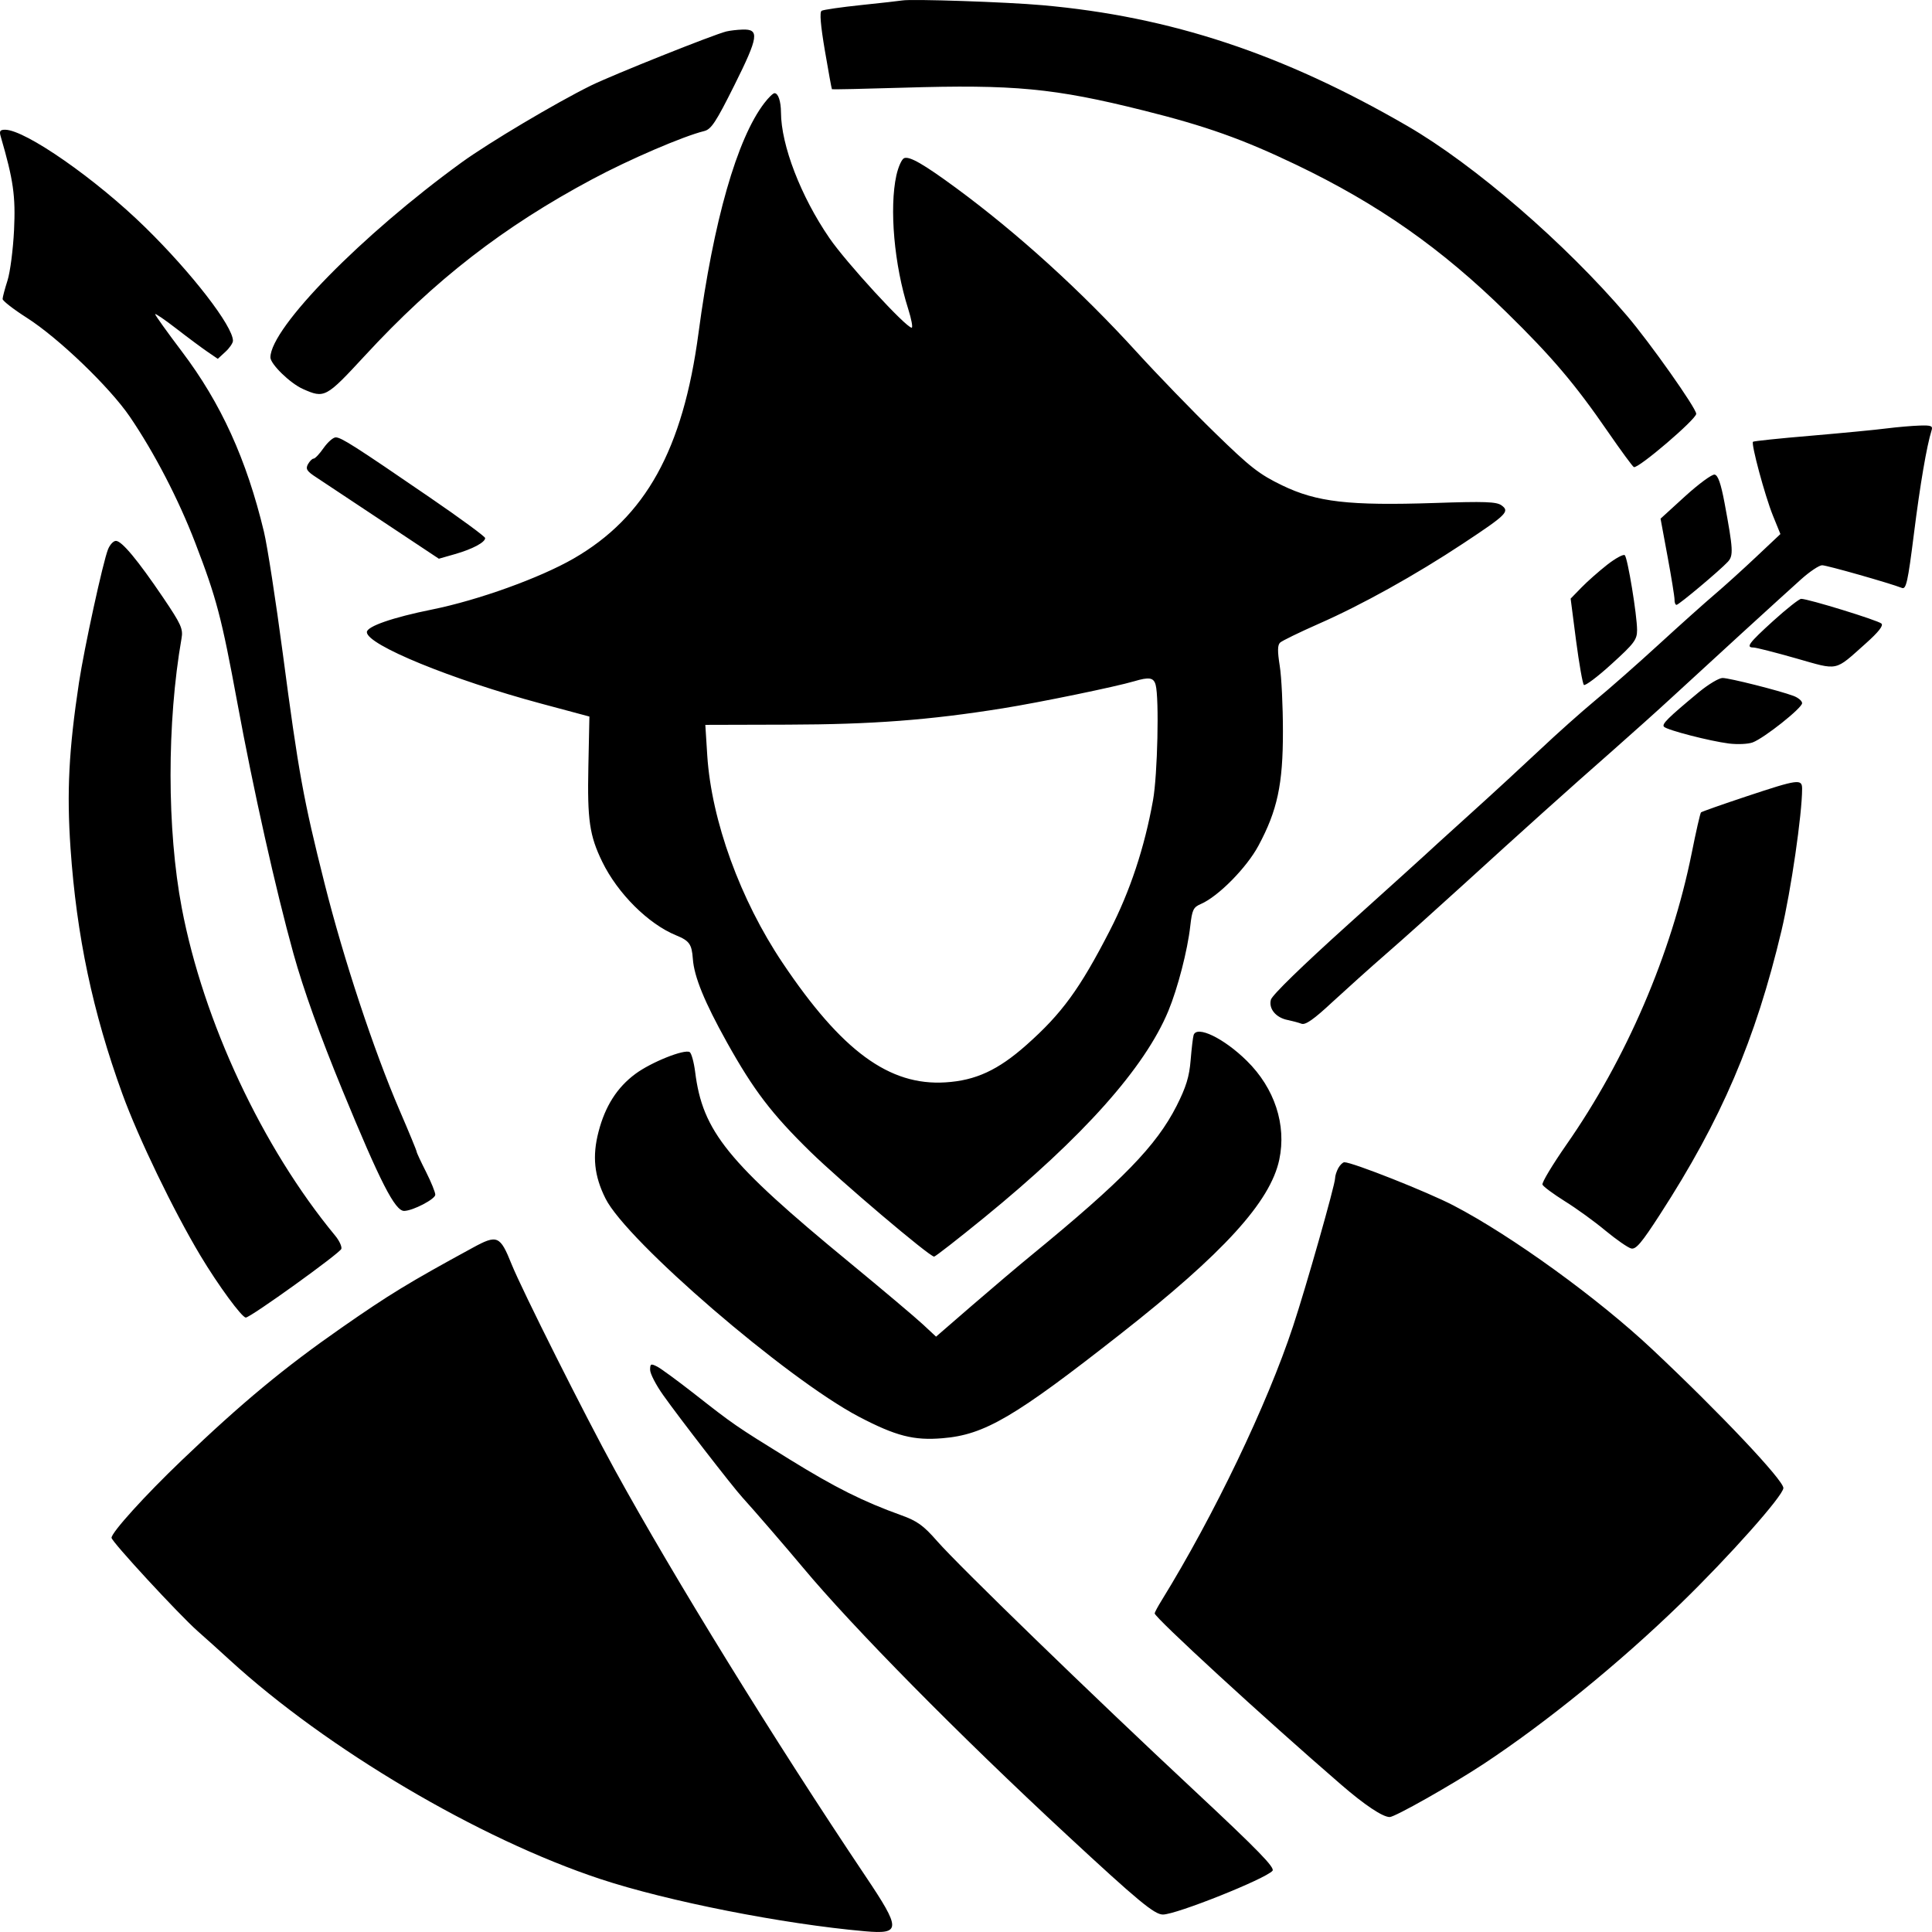
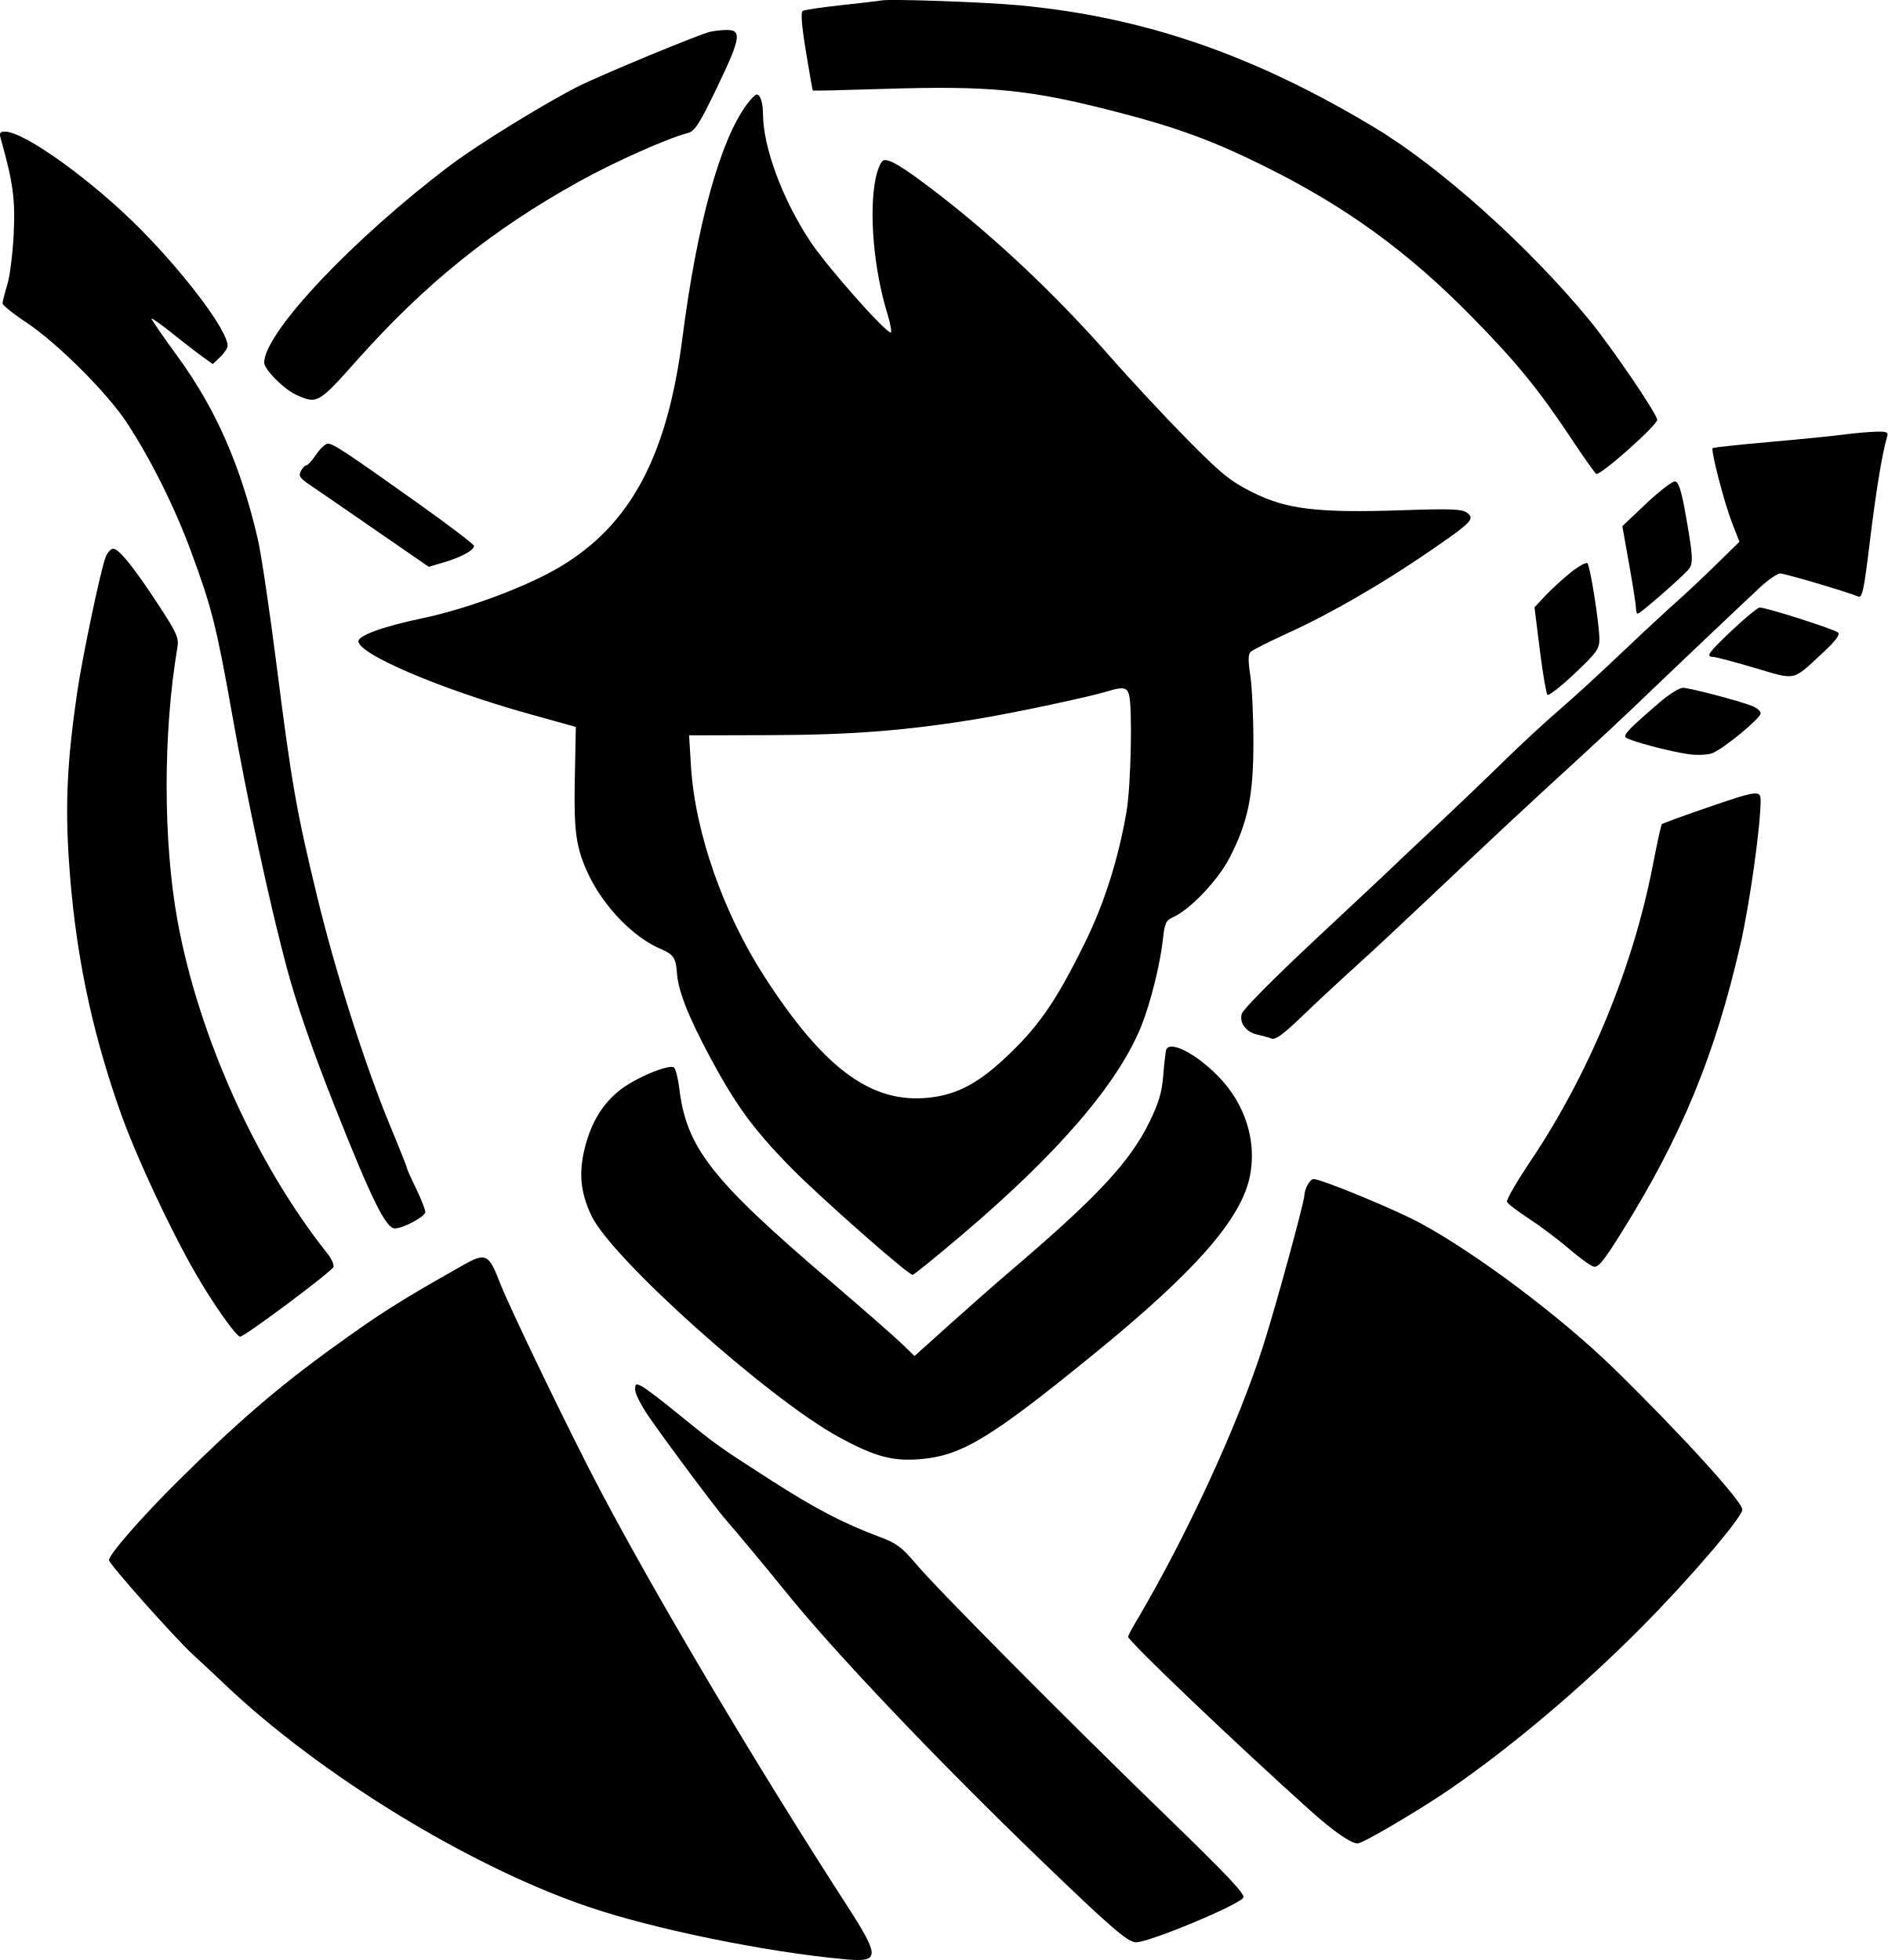
- <svg xmlns="http://www.w3.org/2000/svg" width="26" height="26" viewBox="0 0 26 26" fill="none">
-   <path fill-rule="evenodd" clip-rule="evenodd" d="M12.143 0.006C12.108 0.012 11.86 0.04 11.59 0.068C11.321 0.096 11.081 0.131 11.057 0.145C11.028 0.163 11.043 0.34 11.101 0.682C11.149 0.963 11.191 1.196 11.196 1.201C11.2 1.205 11.634 1.196 12.16 1.18C13.644 1.135 14.187 1.186 15.39 1.487C16.229 1.696 16.727 1.874 17.443 2.217C18.55 2.748 19.398 3.343 20.273 4.202C20.885 4.801 21.197 5.169 21.639 5.811C21.815 6.066 21.972 6.28 21.988 6.286C22.047 6.309 22.827 5.642 22.827 5.569C22.827 5.493 22.204 4.611 21.895 4.249C21.064 3.274 19.843 2.219 18.939 1.695C17.262 0.723 15.752 0.223 14.028 0.07C13.553 0.027 12.265 -0.016 12.143 0.006ZM9.776 0.423C9.603 0.465 8.247 1.007 7.953 1.151C7.477 1.386 6.579 1.92 6.212 2.186C4.87 3.16 3.646 4.407 3.639 4.808C3.637 4.898 3.905 5.159 4.077 5.235C4.367 5.364 4.386 5.354 4.909 4.788C5.852 3.766 6.777 3.049 7.974 2.41C8.471 2.144 9.195 1.833 9.476 1.764C9.571 1.741 9.634 1.646 9.884 1.145C10.208 0.495 10.224 0.39 9.993 0.398C9.92 0.4 9.822 0.412 9.776 0.423ZM10.286 1.387C9.918 1.866 9.601 2.975 9.4 4.483C9.191 6.051 8.688 6.959 7.717 7.518C7.263 7.779 6.435 8.077 5.817 8.202C5.285 8.309 4.937 8.43 4.937 8.507C4.937 8.678 6.08 9.146 7.283 9.469L7.932 9.643L7.918 10.316C7.903 11.034 7.933 11.245 8.105 11.598C8.312 12.023 8.724 12.434 9.098 12.587C9.277 12.66 9.31 12.706 9.324 12.904C9.341 13.143 9.479 13.482 9.783 14.028C10.143 14.673 10.384 14.989 10.905 15.499C11.307 15.892 12.508 16.911 12.571 16.911C12.587 16.911 12.889 16.676 13.241 16.389C14.575 15.301 15.405 14.371 15.723 13.605C15.849 13.301 15.982 12.788 16.018 12.463C16.043 12.243 16.059 12.209 16.162 12.165C16.395 12.064 16.776 11.678 16.935 11.382C17.19 10.908 17.266 10.555 17.265 9.841C17.265 9.503 17.246 9.106 17.222 8.96C17.191 8.764 17.192 8.681 17.227 8.648C17.254 8.623 17.486 8.51 17.744 8.396C18.321 8.143 19.046 7.74 19.69 7.314C20.278 6.925 20.32 6.883 20.207 6.801C20.139 6.752 19.986 6.746 19.308 6.769C18.153 6.807 17.72 6.757 17.255 6.532C16.945 6.382 16.827 6.29 16.35 5.825C16.049 5.532 15.575 5.042 15.298 4.738C14.544 3.91 13.695 3.14 12.867 2.53C12.43 2.209 12.241 2.1 12.168 2.128C12.136 2.14 12.089 2.244 12.063 2.36C11.966 2.802 12.034 3.567 12.222 4.157C12.266 4.296 12.287 4.41 12.269 4.41C12.193 4.41 11.388 3.534 11.162 3.204C10.778 2.645 10.512 1.956 10.51 1.513C10.509 1.362 10.473 1.254 10.423 1.254C10.403 1.254 10.342 1.314 10.286 1.387ZM0.01 1.838C0.181 2.425 0.211 2.639 0.189 3.098C0.176 3.358 0.137 3.662 0.101 3.775C0.065 3.887 0.035 4 0.035 4.024C0.035 4.048 0.181 4.162 0.36 4.276C0.787 4.548 1.476 5.21 1.748 5.609C2.076 6.091 2.402 6.718 2.627 7.304C2.914 8.05 2.981 8.305 3.193 9.452C3.409 10.627 3.712 11.979 3.949 12.833C4.085 13.321 4.302 13.926 4.611 14.678C5.118 15.91 5.316 16.297 5.439 16.296C5.557 16.294 5.858 16.137 5.858 16.078C5.858 16.045 5.802 15.907 5.733 15.77C5.664 15.634 5.607 15.512 5.607 15.499C5.607 15.486 5.503 15.233 5.375 14.937C5.03 14.135 4.624 12.908 4.368 11.89C4.083 10.759 4.017 10.396 3.806 8.796C3.712 8.086 3.598 7.348 3.552 7.156C3.318 6.182 2.974 5.426 2.448 4.731C2.25 4.469 2.088 4.243 2.088 4.228C2.088 4.214 2.215 4.3 2.37 4.42C2.526 4.541 2.716 4.682 2.792 4.734L2.931 4.829L3.033 4.735C3.089 4.684 3.135 4.616 3.135 4.586C3.135 4.39 2.581 3.673 1.957 3.062C1.293 2.41 0.339 1.746 0.069 1.746C-0 1.746 -0.012 1.764 0.01 1.838ZM25.393 5.765C25.249 5.784 24.789 5.828 24.369 5.864C23.95 5.899 23.6 5.936 23.591 5.945C23.563 5.972 23.751 6.67 23.858 6.936L23.96 7.187L23.634 7.494C23.455 7.663 23.205 7.889 23.078 7.997C22.952 8.104 22.612 8.408 22.324 8.672C22.036 8.936 21.65 9.276 21.465 9.428C21.281 9.581 20.951 9.875 20.732 10.082C20.513 10.288 20.08 10.688 19.768 10.969C19.457 11.25 19.193 11.49 19.182 11.502C19.17 11.514 18.704 11.936 18.145 12.439C17.529 12.994 17.118 13.393 17.103 13.454C17.071 13.576 17.171 13.696 17.33 13.727C17.392 13.74 17.476 13.762 17.515 13.777C17.568 13.797 17.681 13.718 17.934 13.482C18.125 13.306 18.451 13.013 18.658 12.833C18.866 12.653 19.328 12.238 19.687 11.911C20.473 11.194 21.099 10.631 21.717 10.088C21.97 9.865 22.319 9.552 22.492 9.392C22.95 8.969 23.987 8.021 24.235 7.799C24.353 7.693 24.481 7.607 24.521 7.607C24.585 7.607 25.425 7.846 25.595 7.912C25.652 7.935 25.675 7.833 25.756 7.189C25.84 6.519 25.929 6 25.994 5.793C26.014 5.732 25.99 5.722 25.836 5.727C25.736 5.73 25.537 5.747 25.393 5.765ZM4.355 6.029C4.3 6.108 4.24 6.172 4.22 6.172C4.201 6.172 4.167 6.207 4.144 6.248C4.11 6.311 4.129 6.342 4.258 6.425C4.343 6.481 4.749 6.75 5.159 7.023L5.906 7.519L6.123 7.457C6.357 7.39 6.529 7.299 6.529 7.241C6.529 7.221 6.194 6.975 5.785 6.695C4.774 6.002 4.592 5.886 4.518 5.886C4.483 5.886 4.41 5.951 4.355 6.029ZM22.679 6.677L22.347 6.98L22.441 7.488C22.493 7.768 22.535 8.029 22.535 8.068C22.534 8.108 22.546 8.14 22.562 8.14C22.593 8.14 23.146 7.676 23.253 7.56C23.329 7.477 23.325 7.396 23.208 6.767C23.159 6.507 23.12 6.395 23.075 6.387C23.04 6.38 22.862 6.511 22.679 6.677ZM1.454 7.392C1.386 7.561 1.134 8.719 1.063 9.185C0.926 10.09 0.897 10.657 0.949 11.415C1.031 12.597 1.247 13.619 1.646 14.719C1.863 15.316 2.335 16.293 2.698 16.899C2.936 17.296 3.255 17.731 3.308 17.731C3.371 17.731 4.582 16.86 4.594 16.806C4.602 16.773 4.564 16.693 4.51 16.628C3.529 15.441 2.737 13.748 2.446 12.218C2.246 11.163 2.245 9.724 2.443 8.591C2.466 8.464 2.438 8.401 2.196 8.043C1.854 7.538 1.639 7.279 1.56 7.279C1.526 7.279 1.479 7.33 1.454 7.392ZM21.629 7.6C21.516 7.689 21.359 7.827 21.28 7.909L21.137 8.056L21.21 8.621C21.251 8.931 21.298 9.199 21.315 9.217C21.331 9.234 21.5 9.108 21.688 8.936C21.993 8.659 22.031 8.609 22.031 8.479C22.031 8.28 21.905 7.512 21.866 7.472C21.849 7.454 21.742 7.512 21.629 7.6ZM23.863 8.356C23.534 8.655 23.49 8.714 23.598 8.714C23.631 8.714 23.887 8.779 24.168 8.859C24.752 9.025 24.681 9.04 25.11 8.658C25.279 8.507 25.348 8.42 25.32 8.392C25.277 8.349 24.328 8.057 24.239 8.059C24.211 8.06 24.042 8.194 23.863 8.356ZM15.552 9.216C15.601 9.395 15.578 10.428 15.517 10.768C15.403 11.405 15.208 11.994 14.934 12.526C14.531 13.31 14.289 13.641 13.813 14.063C13.431 14.402 13.129 14.541 12.724 14.566C11.967 14.614 11.328 14.145 10.531 12.957C9.962 12.109 9.575 11.044 9.518 10.167L9.492 9.755L10.598 9.752C11.741 9.749 12.506 9.691 13.497 9.532C13.996 9.452 15.014 9.242 15.264 9.168C15.466 9.108 15.525 9.118 15.552 9.216ZM22.866 9.312C22.443 9.663 22.358 9.747 22.394 9.781C22.442 9.827 23.008 9.973 23.267 10.006C23.382 10.02 23.526 10.014 23.587 9.991C23.743 9.932 24.252 9.528 24.252 9.463C24.252 9.433 24.2 9.389 24.136 9.365C23.946 9.294 23.273 9.124 23.181 9.124C23.133 9.124 22.992 9.209 22.866 9.312ZM23.507 10.716C23.179 10.825 22.901 10.923 22.891 10.933C22.881 10.943 22.824 11.19 22.766 11.482C22.493 12.838 21.886 14.252 21.077 15.409C20.891 15.677 20.747 15.916 20.758 15.942C20.768 15.968 20.904 16.068 21.058 16.165C21.213 16.261 21.459 16.439 21.605 16.561C21.752 16.682 21.907 16.79 21.951 16.801C22.015 16.818 22.091 16.728 22.339 16.344C23.166 15.067 23.625 13.994 23.975 12.522C24.102 11.986 24.252 10.956 24.252 10.615C24.252 10.479 24.199 10.486 23.507 10.716ZM16.063 13.93C16.054 13.958 16.036 14.11 16.023 14.268C16.005 14.49 15.962 14.629 15.834 14.883C15.561 15.419 15.11 15.884 13.878 16.894C13.715 17.027 13.36 17.328 13.089 17.562L12.597 17.988L12.422 17.825C12.326 17.735 11.88 17.359 11.431 16.989C9.789 15.638 9.455 15.226 9.355 14.425C9.338 14.293 9.305 14.174 9.282 14.159C9.212 14.115 8.764 14.294 8.552 14.451C8.305 14.633 8.144 14.886 8.055 15.23C7.969 15.56 7.996 15.825 8.149 16.13C8.434 16.701 10.586 18.554 11.556 19.064C12.054 19.325 12.296 19.388 12.684 19.355C13.25 19.309 13.652 19.073 15.083 17.949C16.466 16.864 17.096 16.172 17.216 15.606C17.315 15.138 17.154 14.645 16.779 14.276C16.471 13.972 16.105 13.795 16.063 13.93ZM18.01 15.72C17.986 15.764 17.967 15.825 17.967 15.857C17.967 15.944 17.576 17.321 17.401 17.849C17.054 18.901 16.337 20.395 15.633 21.537C15.582 21.619 15.54 21.698 15.539 21.712C15.535 21.764 17.008 23.118 18.047 24.016C18.367 24.293 18.608 24.453 18.702 24.453C18.772 24.453 19.534 24.022 19.957 23.744C20.805 23.185 21.794 22.381 22.618 21.58C23.273 20.944 23.999 20.127 24 20.025C24 19.919 23.148 19.016 22.237 18.16C21.506 17.472 20.338 16.627 19.559 16.222C19.212 16.041 18.201 15.641 18.092 15.641C18.071 15.641 18.034 15.677 18.01 15.72ZM6.361 16.792C5.493 17.265 5.243 17.418 4.595 17.869C3.823 18.407 3.258 18.875 2.447 19.651C1.953 20.123 1.501 20.622 1.501 20.695C1.501 20.746 2.408 21.728 2.66 21.951C2.772 22.049 2.966 22.225 3.093 22.341C4.401 23.538 6.444 24.746 8.079 25.287C8.986 25.587 10.539 25.893 11.64 25.99C12.127 26.033 12.127 25.963 11.649 25.251C10.419 23.417 9.071 21.232 8.274 19.781C7.875 19.055 7.025 17.361 6.885 17.014C6.73 16.627 6.692 16.611 6.361 16.792ZM8.749 18.435C8.749 18.486 8.828 18.639 8.925 18.775C9.134 19.071 9.857 20.005 9.989 20.15C10.137 20.312 10.598 20.846 10.803 21.092C11.475 21.898 12.903 23.346 14.364 24.7C15.316 25.583 15.536 25.765 15.65 25.765C15.83 25.765 17.032 25.285 17.125 25.176C17.16 25.134 16.929 24.896 16.071 24.095C14.697 22.813 12.901 21.071 12.61 20.738C12.428 20.53 12.344 20.469 12.13 20.392C11.616 20.207 11.243 20.021 10.62 19.636C9.895 19.188 9.874 19.173 9.336 18.751C9.117 18.58 8.896 18.418 8.844 18.391C8.759 18.348 8.749 18.353 8.749 18.435Z" fill="black" />
+ <svg xmlns="http://www.w3.org/2000/svg" width="26" height="27" viewBox="0 0 26 27" fill="none">
+   <path fill-rule="evenodd" clip-rule="evenodd" d="M12.143 0.006C12.108 0.013 11.86 0.042 11.59 0.071C11.321 0.1 11.081 0.136 11.057 0.151C11.028 0.169 11.043 0.353 11.101 0.708C11.149 1 11.191 1.242 11.196 1.247C11.2 1.252 11.634 1.242 12.16 1.225C13.644 1.178 14.187 1.232 15.39 1.544C16.229 1.761 16.727 1.946 17.443 2.303C18.55 2.854 19.398 3.472 20.273 4.363C20.885 4.986 21.197 5.368 21.639 6.035C21.815 6.3 21.972 6.522 21.988 6.528C22.047 6.552 22.827 5.859 22.827 5.783C22.827 5.705 22.204 4.789 21.895 4.412C21.064 3.4 19.843 2.304 18.939 1.76C17.262 0.751 15.752 0.232 14.028 0.072C13.553 0.028 12.265 -0.017 12.143 0.006ZM9.776 0.439C9.603 0.483 8.247 1.046 7.953 1.196C7.477 1.439 6.579 1.994 6.212 2.27C4.87 3.281 3.646 4.576 3.639 4.993C3.637 5.086 3.905 5.357 4.077 5.437C4.367 5.57 4.386 5.56 4.909 4.972C5.852 3.911 6.777 3.166 7.974 2.502C8.471 2.227 9.195 1.904 9.476 1.832C9.571 1.808 9.634 1.709 9.884 1.19C10.208 0.514 10.224 0.405 9.993 0.413C9.92 0.416 9.822 0.428 9.776 0.439ZM10.286 1.44C9.918 1.938 9.601 3.09 9.4 4.656C9.191 6.284 8.688 7.226 7.717 7.807C7.263 8.079 6.435 8.388 5.817 8.517C5.285 8.628 4.937 8.754 4.937 8.834C4.937 9.011 6.08 9.498 7.283 9.833L7.932 10.014L7.918 10.713C7.903 11.459 7.933 11.677 8.105 12.044C8.312 12.486 8.724 12.912 9.098 13.071C9.277 13.147 9.31 13.194 9.324 13.4C9.341 13.649 9.479 14 9.783 14.568C10.143 15.237 10.384 15.565 10.905 16.095C11.307 16.503 12.508 17.561 12.571 17.562C12.587 17.562 12.889 17.318 13.241 17.019C14.575 15.889 15.405 14.923 15.723 14.129C15.849 13.813 15.982 13.28 16.018 12.942C16.043 12.714 16.059 12.679 16.162 12.633C16.395 12.528 16.776 12.127 16.935 11.82C17.19 11.327 17.266 10.961 17.265 10.22C17.265 9.868 17.246 9.456 17.222 9.304C17.191 9.101 17.192 9.015 17.227 8.98C17.254 8.954 17.486 8.837 17.744 8.719C18.321 8.457 19.046 8.038 19.69 7.595C20.278 7.191 20.32 7.148 20.207 7.063C20.139 7.012 19.986 7.006 19.308 7.029C18.153 7.068 17.72 7.016 17.255 6.783C16.945 6.627 16.827 6.532 16.35 6.049C16.049 5.744 15.575 5.236 15.298 4.92C14.544 4.061 13.695 3.26 12.867 2.628C12.43 2.294 12.241 2.181 12.168 2.21C12.136 2.222 12.089 2.331 12.063 2.45C11.966 2.91 12.034 3.704 12.222 4.317C12.266 4.462 12.287 4.58 12.269 4.58C12.193 4.58 11.388 3.669 11.162 3.327C10.778 2.747 10.512 2.031 10.51 1.572C10.509 1.414 10.473 1.302 10.423 1.302C10.403 1.302 10.342 1.364 10.286 1.44ZM0.01 1.909C0.181 2.518 0.211 2.74 0.189 3.217C0.176 3.487 0.137 3.803 0.101 3.92C0.065 4.037 0.035 4.153 0.035 4.179C0.035 4.204 0.181 4.322 0.36 4.44C0.787 4.723 1.476 5.41 1.748 5.824C2.076 6.325 2.402 6.977 2.627 7.585C2.914 8.36 2.981 8.624 3.193 9.815C3.409 11.036 3.712 12.44 3.949 13.327C4.085 13.834 4.302 14.462 4.611 15.242C5.118 16.522 5.316 16.924 5.439 16.922C5.557 16.921 5.858 16.758 5.858 16.696C5.858 16.662 5.802 16.518 5.733 16.377C5.664 16.235 5.607 16.109 5.607 16.095C5.607 16.082 5.503 15.819 5.375 15.511C5.03 14.679 4.624 13.404 4.368 12.348C4.083 11.172 4.017 10.796 3.806 9.134C3.712 8.397 3.598 7.63 3.552 7.431C3.318 6.42 2.974 5.634 2.448 4.913C2.25 4.641 2.088 4.407 2.088 4.391C2.088 4.376 2.215 4.465 2.37 4.59C2.526 4.715 2.716 4.862 2.792 4.916L2.931 5.015L3.033 4.918C3.089 4.864 3.135 4.794 3.135 4.762C3.135 4.559 2.581 3.815 1.957 3.179C1.293 2.503 0.339 1.813 0.069 1.813C-0 1.813 -0.012 1.832 0.01 1.909ZM25.393 5.987C25.249 6.006 24.789 6.052 24.369 6.089C23.95 6.126 23.6 6.164 23.591 6.173C23.563 6.202 23.751 6.927 23.858 7.202L23.96 7.463L23.634 7.782C23.455 7.958 23.205 8.192 23.078 8.304C22.952 8.416 22.612 8.731 22.324 9.005C22.036 9.279 21.65 9.633 21.465 9.791C21.281 9.949 20.951 10.254 20.732 10.469C20.513 10.684 20.08 11.099 19.768 11.391C19.457 11.683 19.193 11.932 19.182 11.945C19.17 11.957 18.704 12.395 18.145 12.917C17.529 13.493 17.118 13.908 17.103 13.971C17.071 14.099 17.171 14.223 17.33 14.255C17.392 14.268 17.476 14.291 17.515 14.307C17.568 14.328 17.681 14.245 17.934 14.001C18.125 13.817 18.451 13.514 18.658 13.327C18.866 13.14 19.328 12.709 19.687 12.369C20.473 11.624 21.099 11.04 21.717 10.476C21.97 10.245 22.319 9.919 22.492 9.754C22.95 9.314 23.987 8.33 24.235 8.099C24.353 7.989 24.481 7.9 24.521 7.9C24.585 7.9 25.425 8.147 25.595 8.217C25.652 8.24 25.675 8.134 25.756 7.465C25.84 6.769 25.929 6.231 25.994 6.016C26.014 5.953 25.99 5.942 25.836 5.947C25.736 5.95 25.537 5.968 25.393 5.987ZM4.355 6.261C4.3 6.343 4.24 6.41 4.22 6.41C4.201 6.41 4.167 6.445 4.144 6.489C4.11 6.554 4.129 6.585 4.258 6.673C4.343 6.73 4.749 7.009 5.159 7.293L5.906 7.808L6.123 7.744C6.357 7.674 6.529 7.58 6.529 7.52C6.529 7.499 6.194 7.244 5.785 6.952C4.774 6.233 4.592 6.112 4.518 6.112C4.483 6.112 4.41 6.179 4.355 6.261ZM22.679 6.934L22.347 7.248L22.441 7.776C22.493 8.066 22.535 8.338 22.535 8.379C22.534 8.419 22.546 8.453 22.562 8.453C22.593 8.453 23.146 7.971 23.253 7.851C23.329 7.764 23.325 7.68 23.208 7.027C23.159 6.757 23.12 6.641 23.075 6.632C23.04 6.625 22.862 6.761 22.679 6.934ZM1.454 7.676C1.386 7.852 1.134 9.054 1.063 9.538C0.926 10.478 0.897 11.067 0.949 11.854C1.031 13.082 1.247 14.143 1.646 15.285C1.863 15.905 2.335 16.92 2.698 17.549C2.936 17.962 3.255 18.413 3.308 18.413C3.371 18.413 4.582 17.508 4.594 17.452C4.602 17.418 4.564 17.335 4.51 17.268C3.529 16.035 2.737 14.277 2.446 12.688C2.246 11.592 2.245 10.098 2.443 8.921C2.466 8.789 2.438 8.724 2.196 8.353C1.854 7.828 1.639 7.559 1.56 7.559C1.526 7.559 1.479 7.612 1.454 7.676ZM21.629 7.892C21.516 7.984 21.359 8.128 21.28 8.213L21.137 8.366L21.21 8.952C21.251 9.275 21.298 9.553 21.315 9.571C21.331 9.589 21.5 9.458 21.688 9.28C21.993 8.992 22.031 8.94 22.031 8.806C22.031 8.599 21.905 7.801 21.866 7.759C21.849 7.741 21.742 7.8 21.629 7.892ZM23.863 8.678C23.534 8.988 23.49 9.049 23.598 9.049C23.631 9.049 23.887 9.117 24.168 9.2C24.752 9.372 24.681 9.388 25.11 8.991C25.279 8.835 25.348 8.744 25.32 8.715C25.277 8.67 24.328 8.367 24.239 8.369C24.211 8.37 24.042 8.509 23.863 8.678ZM15.552 9.57C15.601 9.757 15.578 10.829 15.517 11.182C15.403 11.844 15.208 12.455 14.934 13.008C14.531 13.822 14.289 14.166 13.813 14.604C13.431 14.956 13.129 15.1 12.724 15.127C11.967 15.176 11.328 14.689 10.531 13.455C9.962 12.575 9.575 11.468 9.518 10.558L9.492 10.13L10.598 10.127C11.741 10.124 12.506 10.063 13.497 9.898C13.996 9.815 15.014 9.598 15.264 9.521C15.466 9.458 15.525 9.469 15.552 9.57ZM22.866 9.671C22.443 10.035 22.358 10.122 22.394 10.158C22.442 10.205 23.008 10.356 23.267 10.39C23.382 10.406 23.526 10.399 23.587 10.375C23.743 10.314 24.252 9.894 24.252 9.827C24.252 9.796 24.2 9.75 24.136 9.726C23.946 9.651 23.273 9.475 23.181 9.475C23.133 9.475 22.992 9.563 22.866 9.671ZM23.507 11.128C23.179 11.241 22.901 11.343 22.891 11.353C22.881 11.364 22.824 11.621 22.766 11.924C22.493 13.332 21.886 14.8 21.077 16.002C20.891 16.28 20.747 16.529 20.758 16.555C20.768 16.582 20.904 16.686 21.058 16.786C21.213 16.887 21.459 17.071 21.605 17.197C21.752 17.323 21.907 17.436 21.951 17.448C22.015 17.465 22.091 17.371 22.339 16.973C23.166 15.647 23.625 14.533 23.975 13.004C24.102 12.447 24.252 11.377 24.252 11.024C24.252 10.882 24.199 10.89 23.507 11.128ZM16.063 14.465C16.054 14.495 16.036 14.653 16.023 14.816C16.005 15.047 15.962 15.191 15.834 15.455C15.561 16.012 15.11 16.495 13.878 17.543C13.715 17.682 13.36 17.995 13.089 18.238L12.597 18.68L12.422 18.51C12.326 18.417 11.88 18.027 11.431 17.643C9.789 16.239 9.455 15.812 9.355 14.98C9.338 14.843 9.305 14.719 9.282 14.704C9.212 14.658 8.764 14.844 8.552 15.007C8.305 15.196 8.144 15.459 8.055 15.815C7.969 16.159 7.996 16.433 8.149 16.751C8.434 17.343 10.586 19.268 11.556 19.797C12.054 20.068 12.296 20.133 12.684 20.1C13.25 20.051 13.652 19.807 15.083 18.64C16.466 17.512 17.096 16.794 17.216 16.206C17.315 15.72 17.154 15.208 16.779 14.825C16.471 14.509 16.105 14.325 16.063 14.465ZM18.01 16.325C17.986 16.37 17.967 16.434 17.967 16.467C17.967 16.557 17.576 17.987 17.401 18.535C17.054 19.628 16.337 21.18 15.633 22.365C15.582 22.451 15.54 22.532 15.539 22.547C15.535 22.601 17.008 24.007 18.047 24.94C18.367 25.227 18.608 25.394 18.702 25.394C18.772 25.394 19.534 24.946 19.957 24.657C20.805 24.076 21.794 23.242 22.618 22.41C23.273 21.75 23.999 20.901 24 20.795C24 20.685 23.148 19.748 22.237 18.858C21.506 18.144 20.338 17.267 19.559 16.846C19.212 16.659 18.201 16.242 18.092 16.242C18.071 16.242 18.034 16.279 18.01 16.325ZM6.361 17.438C5.493 17.929 5.243 18.088 4.595 18.556C3.823 19.114 3.258 19.602 2.447 20.407C1.953 20.897 1.501 21.415 1.501 21.491C1.501 21.544 2.408 22.564 2.66 22.795C2.772 22.897 2.966 23.079 3.093 23.2C4.401 24.444 6.444 25.697 8.079 26.259C8.986 26.571 10.539 26.889 11.64 26.99C12.127 27.034 12.127 26.962 11.649 26.222C10.419 24.318 9.071 22.049 8.274 20.541C7.875 19.788 7.025 18.028 6.885 17.668C6.73 17.267 6.692 17.25 6.361 17.438ZM8.749 19.144C8.749 19.197 8.828 19.355 8.925 19.497C9.134 19.805 9.857 20.775 9.989 20.925C10.137 21.094 10.598 21.648 10.803 21.903C11.475 22.74 12.903 24.244 14.364 25.65C15.316 26.567 15.536 26.756 15.65 26.756C15.83 26.756 17.032 26.257 17.125 26.144C17.16 26.1 16.929 25.854 16.071 25.022C14.697 23.691 12.901 21.882 12.61 21.535C12.428 21.319 12.344 21.256 12.13 21.177C11.616 20.984 11.243 20.791 10.62 20.391C9.895 19.926 9.874 19.911 9.336 19.473C9.117 19.294 8.896 19.126 8.844 19.099C8.759 19.054 8.749 19.059 8.749 19.144Z" fill="black" />
</svg>
